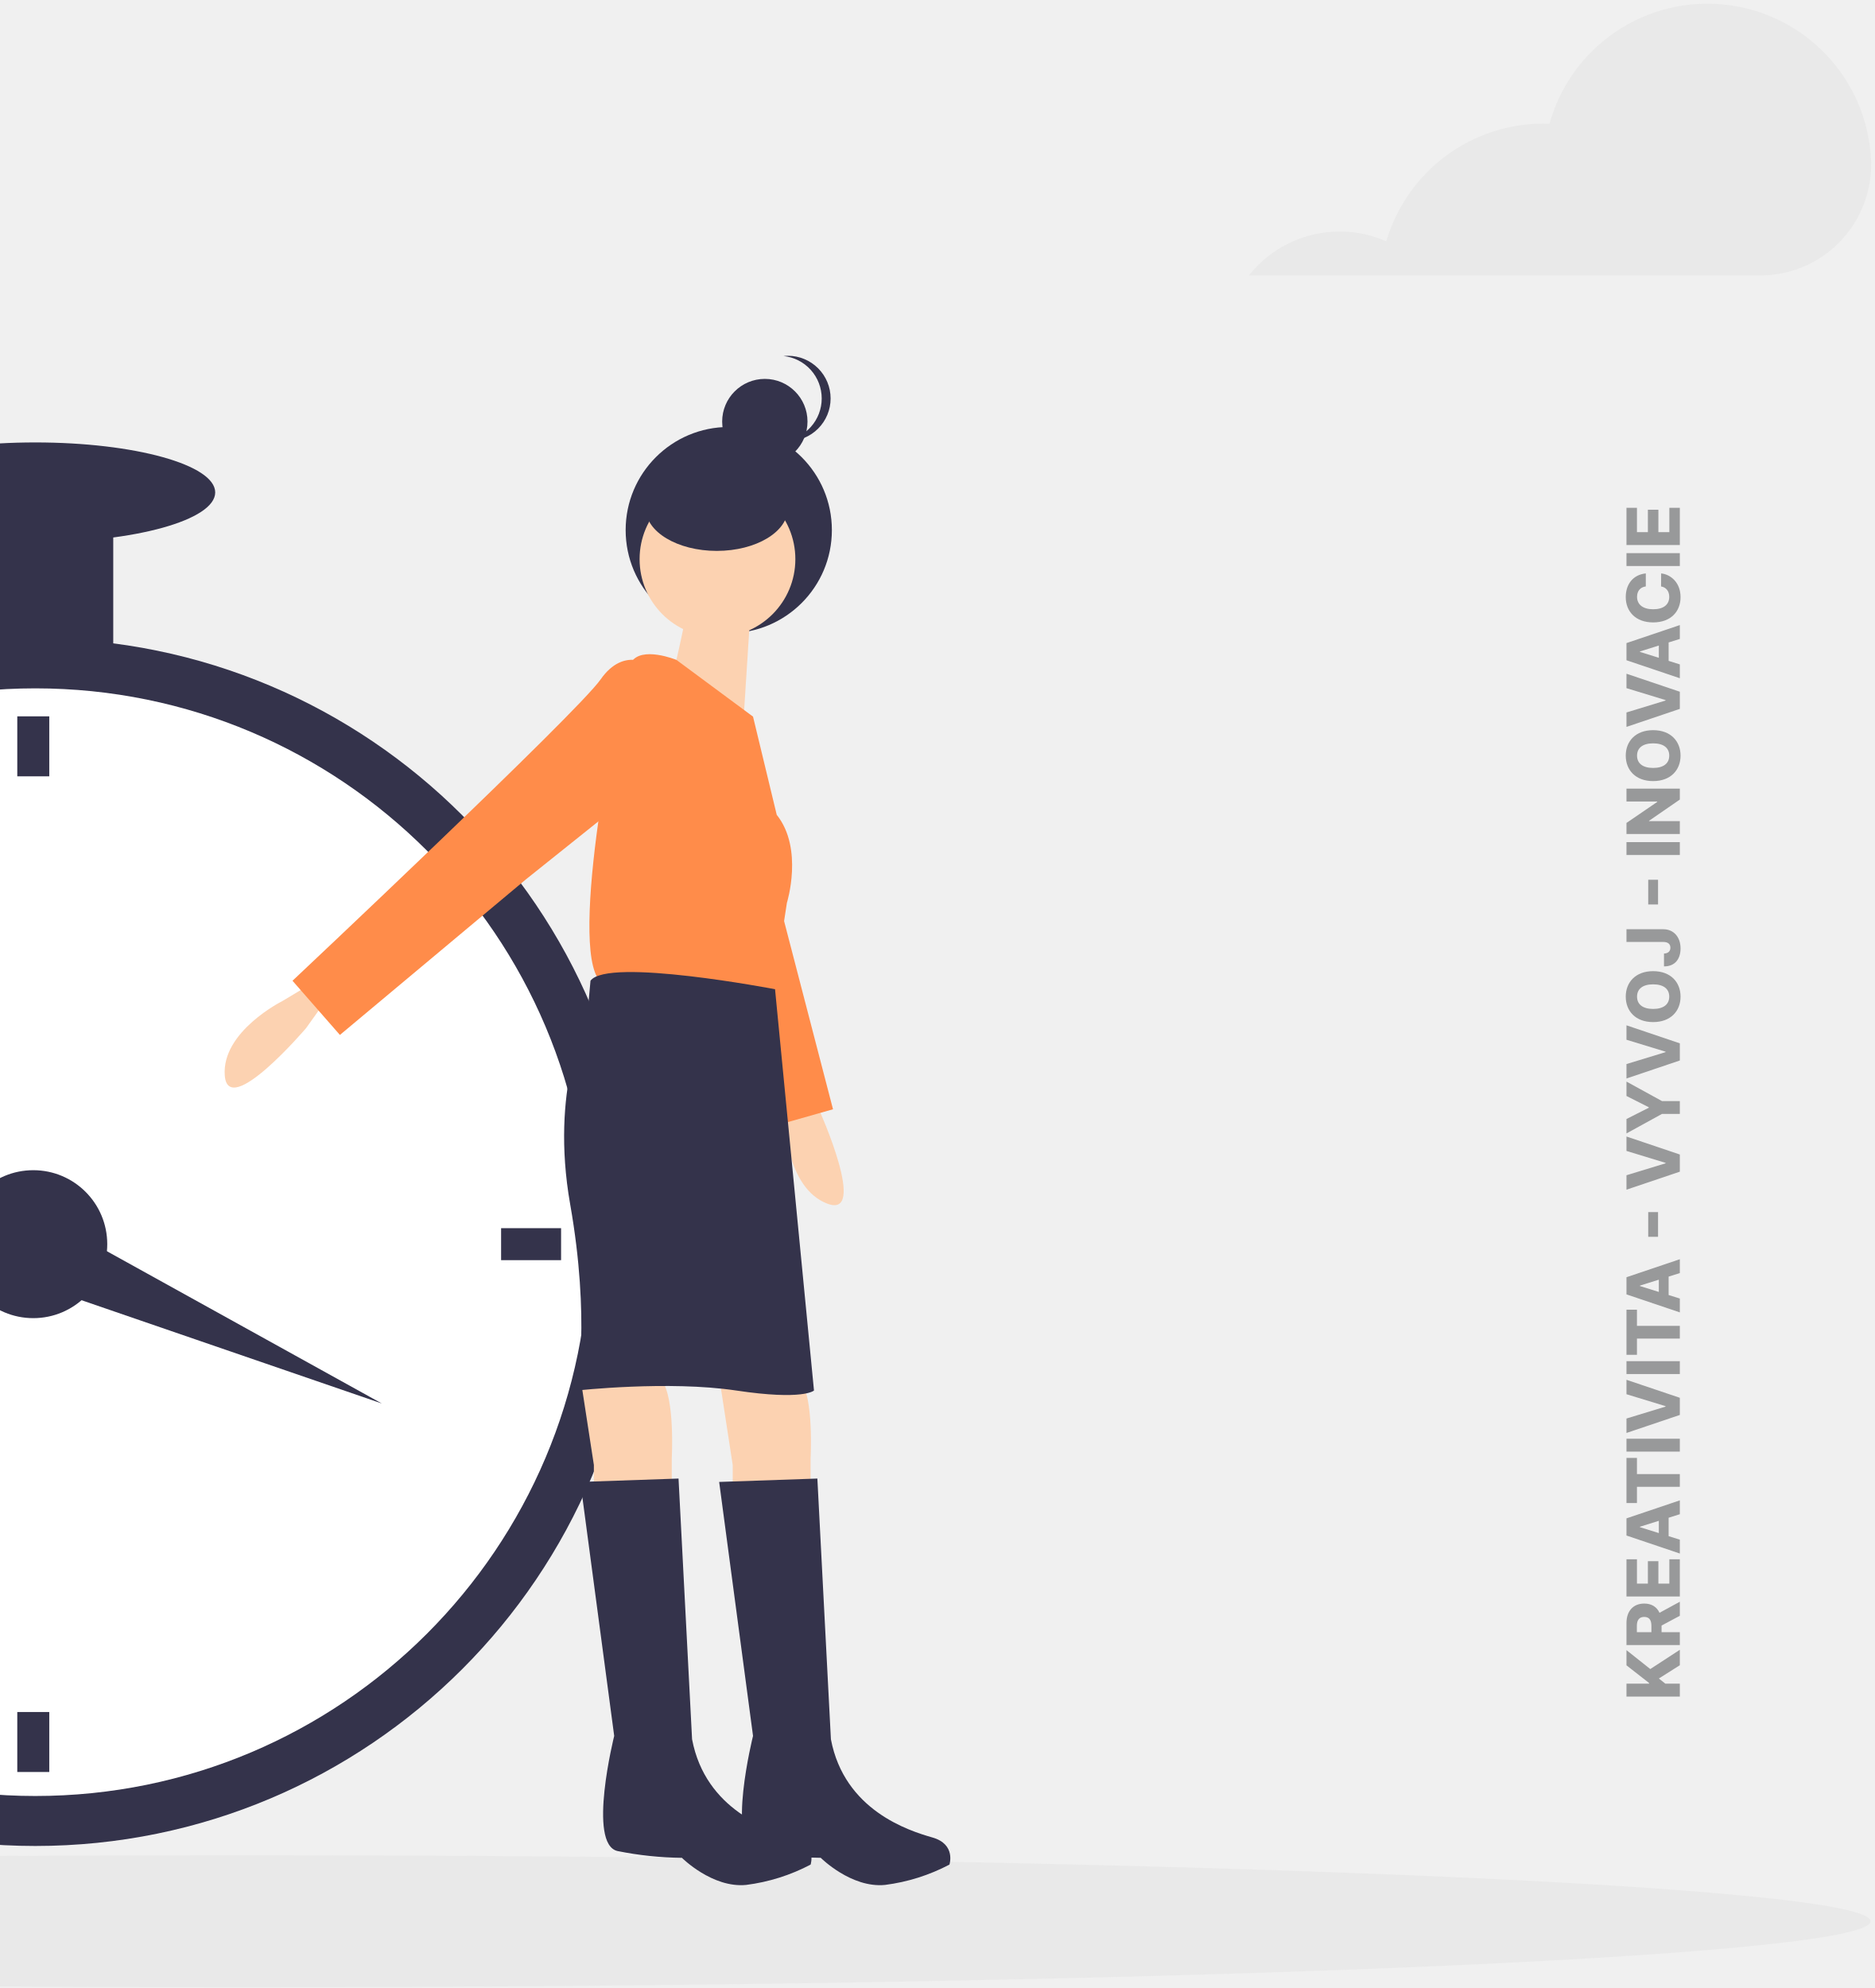
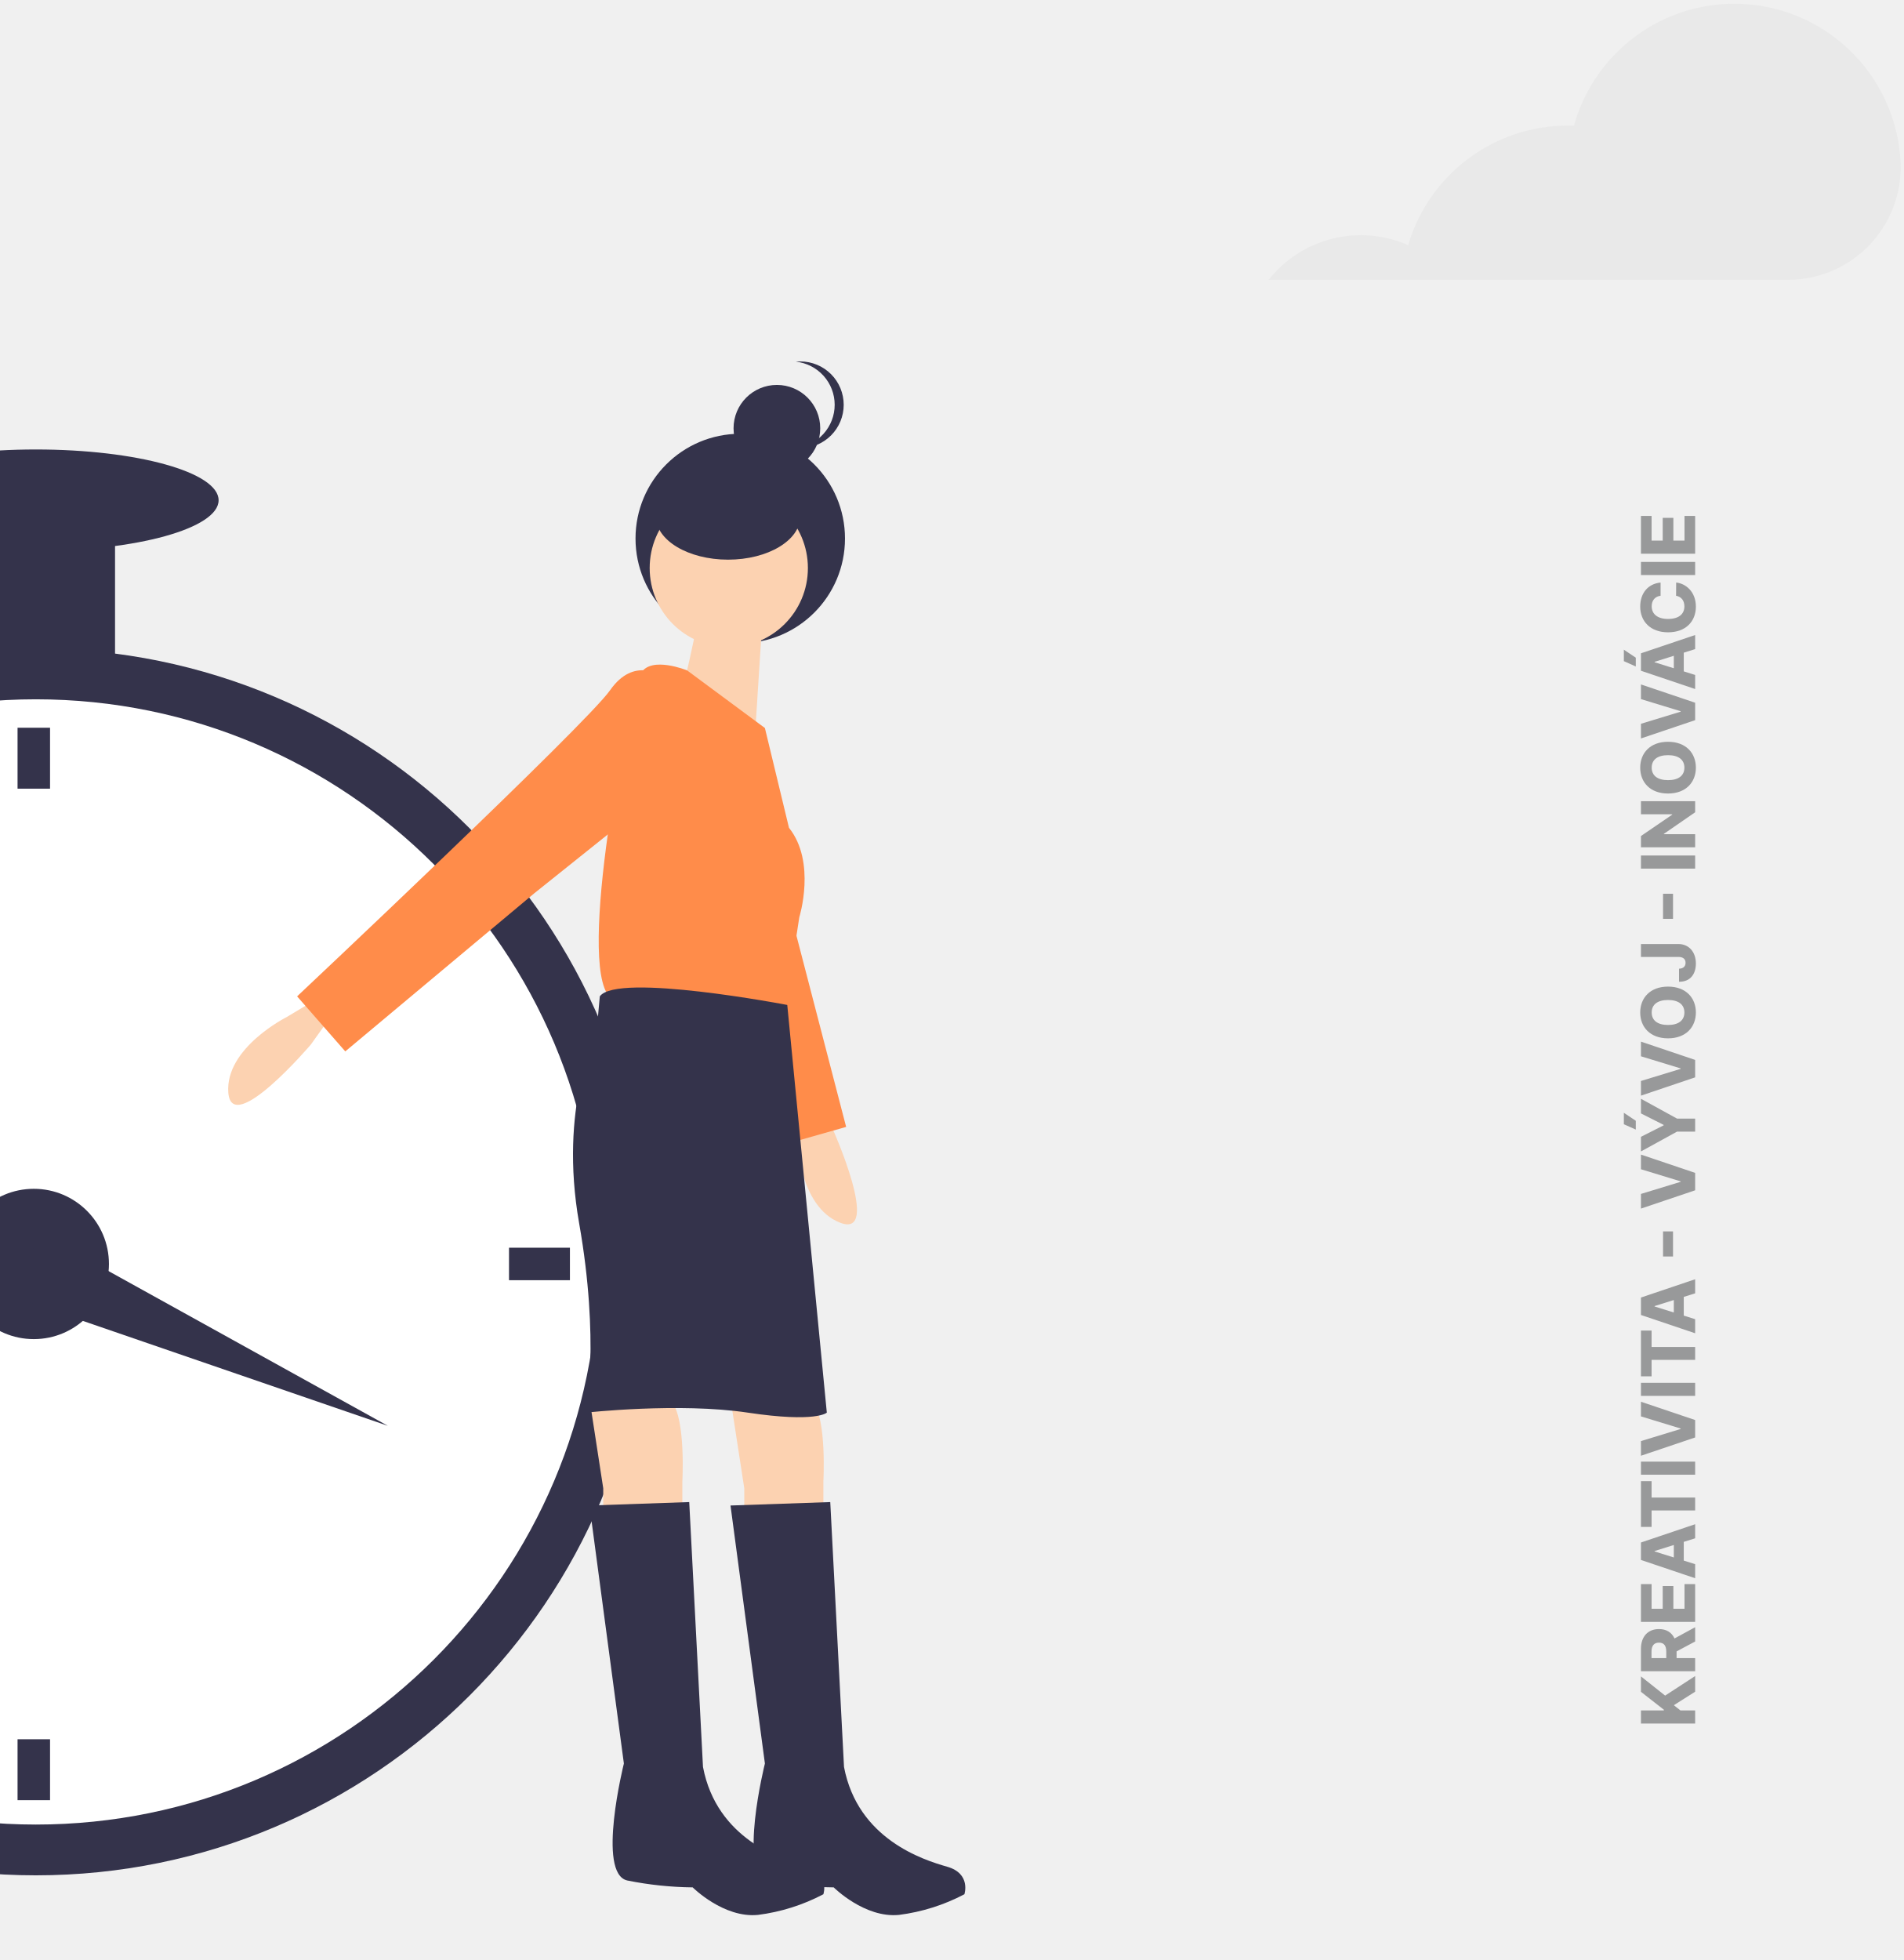
- <svg xmlns="http://www.w3.org/2000/svg" width="511" height="542" viewBox="0 0 511 542" fill="none">
-   <path d="M458 462.544V459.028H454.058L452.283 457.622L458 454V449.795L449.946 455.044L443.455 449.887V454.028L449.605 458.836V459.028H443.455V462.544H458ZM458 448.501V444.985H453.021V443.181L458 440.525V436.69L452.46 439.708C451.736 438.11 450.308 437.187 448.298 437.187C445.308 437.187 443.455 439.225 443.455 442.492L443.455 448.501H458ZM450.251 444.985H446.288L446.288 443.252C446.288 441.675 446.949 440.83 448.298 440.83C449.648 440.83 450.251 441.675 450.251 443.252V444.985ZM458 435.259V425.116H455.145V431.743H452.155V425.635H449.293V431.743H446.31V425.116H443.455V435.259H458ZM458 419.768L454.946 418.81V413.788L458 412.83V409.051L443.455 413.959V418.639L458 423.547V419.768ZM452.276 417.972L447.119 416.359V416.246L452.276 414.626V417.972ZM446.31 409.777V405.36H458V401.894H446.31V397.483H443.455V409.777H446.31ZM443.455 392.251V395.766H458V392.251H443.455ZM443.455 386.741V390.676L458 385.768V381.088L443.455 376.18V380.115L454.108 383.368V383.488L443.455 386.741ZM443.455 371.098V374.614H458V371.098H443.455ZM446.31 369.367V364.95H458V361.484H446.31V357.073H443.455V369.367H446.31ZM458 354.026L454.946 353.067V348.046L458 347.087V343.309L443.455 348.217V352.897L458 357.805V354.026ZM452.276 352.229L447.119 350.617V350.504L452.276 348.884V352.229ZM449.385 330.464V337.197H452.062V330.464H449.385ZM443.455 320.413V324.348L458 319.44V314.76L443.455 309.852V313.787L454.108 317.039V317.16L443.455 320.413ZM443.455 309.01L453.142 303.691H458V300.196H453.142L443.455 294.877V298.804L449.541 301.88V302.007L443.455 305.083V309.01ZM443.455 290.1L443.455 294.035L458 289.127V284.447L443.455 279.539V283.474L454.108 286.727V286.848L443.455 290.1ZM450.727 264.772C445.919 264.772 443.256 267.812 443.256 271.718C443.256 275.638 445.919 278.657 450.727 278.657C455.514 278.657 458.199 275.638 458.199 271.718C458.199 267.812 455.536 264.772 450.727 264.772ZM450.727 268.366C453.575 268.366 455.116 269.616 455.116 271.718C455.116 273.813 453.575 275.07 450.727 275.07C447.879 275.07 446.338 273.813 446.338 271.718C446.338 269.616 447.879 268.366 450.727 268.366ZM443.455 256.81H453.511C454.768 256.817 455.429 257.371 455.429 258.38C455.429 259.346 454.811 259.935 453.682 259.971V263.472C456.814 263.487 458.199 261.299 458.199 258.579C458.199 255.496 456.345 253.352 453.511 253.344H443.455V256.81ZM449.385 239.859V246.592H452.062V239.859H449.385ZM443.455 229.594V233.11H458V229.594H443.455ZM443.455 215.008V218.517H451.835V218.637L443.455 224.362V227.387H458V223.872H449.605V223.779L458 217.991V215.008H443.455ZM450.727 199.069C445.919 199.069 443.256 202.109 443.256 206.015C443.256 209.935 445.919 212.954 450.727 212.954C455.514 212.954 458.199 209.935 458.199 206.015C458.199 202.109 455.536 199.069 450.727 199.069ZM450.727 202.663C453.575 202.663 455.116 203.913 455.116 206.015C455.116 208.11 453.575 209.367 450.727 209.367C447.879 209.367 446.338 208.11 446.338 206.015C446.338 203.913 447.879 202.663 450.727 202.663ZM443.455 194.241V198.176L458 193.268V188.588L443.455 183.68V187.615L454.108 190.868V190.988L443.455 194.241ZM458 181.136L454.946 180.177V175.156L458 174.197V170.418L443.455 175.326V180.006L458 184.914V181.136ZM452.276 179.339L447.119 177.727V177.613L452.276 175.994V179.339ZM448.724 156.333C445.244 156.688 443.256 159.28 443.256 162.796C443.256 166.674 445.919 169.692 450.727 169.692C455.514 169.692 458.199 166.745 458.199 162.796C458.199 158.804 455.486 156.596 452.908 156.333L452.886 159.884C454.286 160.132 455.116 161.184 455.116 162.725C455.116 164.799 453.618 166.105 450.727 166.105C447.95 166.105 446.338 164.827 446.338 162.703C446.338 161.105 447.268 160.061 448.724 159.884V156.333ZM443.455 150.805V154.321H458V150.805H443.455ZM458 148.598V138.456H455.145V145.083H452.155V138.975H449.293V145.083H446.31V138.456H443.455V148.598H458Z" fill="#98999A" />
-   <path d="M66.003 541.802C311.219 541.802 510.006 533.743 510.006 523.802C510.006 513.861 311.219 505.802 66.003 505.802C-179.213 505.802 -378 513.861 -378 523.802C-378 533.743 -179.213 541.802 66.003 541.802Z" fill="#D3D3D3" fill-opacity="0.23" />
+ <svg xmlns="http://www.w3.org/2000/svg" width="511" height="526" viewBox="0 0 511 526" fill="none">
+   <path d="M455 462.544V459.028H451.058L449.283 457.622L455 454V449.795L446.946 455.044L440.455 449.887V454.028L446.605 458.836V459.028H440.455V462.544H455ZM455 448.501V444.985H450.021V443.181L455 440.525V436.69L449.46 439.708C448.736 438.11 447.308 437.187 445.298 437.187C442.308 437.187 440.455 439.225 440.455 442.492L440.455 448.501H455ZM447.251 444.985H443.288L443.288 443.252C443.288 441.675 443.949 440.83 445.298 440.83C446.648 440.83 447.251 441.675 447.251 443.252V444.985ZM455 435.259V425.116H452.145V431.743H449.155V425.635H446.293V431.743H443.31V425.116H440.455V435.259H455ZM455 419.768L451.946 418.81V413.788L455 412.83V409.051L440.455 413.959V418.639L455 423.547V419.768ZM449.276 417.972L444.119 416.359V416.246L449.276 414.626V417.972ZM443.31 409.777V405.36H455V401.894H443.31V397.483H440.455V409.777H443.31ZM440.455 392.251V395.766H455V392.251H440.455ZM440.455 386.741V390.676L455 385.768V381.088L440.455 376.18V380.115L451.108 383.368V383.488L440.455 386.741ZM440.455 371.098V374.614H455V371.098H440.455ZM443.31 369.367V364.95H455V361.484H443.31V357.073H440.455V369.367H443.31ZM455 354.026L451.946 353.067V348.046L455 347.087V343.309L440.455 348.217V352.897L455 357.805V354.026ZM449.276 352.229L444.119 350.617V350.504L449.276 348.884V352.229ZM446.385 330.464V337.197H449.062V330.464H446.385ZM440.455 320.413V324.348L455 319.44V314.76L440.455 309.852V313.787L451.108 317.039V317.16L440.455 320.413ZM440.455 309.01L450.142 303.691H455V300.196H450.142L440.455 294.877V298.804L446.541 301.88V302.007L440.455 305.083V309.01ZM439.07 303.144V300.779L435.866 298.634V301.709L439.07 303.144ZM440.455 290.1L440.455 294.035L455 289.127V284.447L440.455 279.539V283.474L451.108 286.727V286.848L440.455 290.1ZM447.727 264.772C442.919 264.772 440.256 267.812 440.256 271.718C440.256 275.638 442.919 278.657 447.727 278.657C452.514 278.657 455.199 275.638 455.199 271.718C455.199 267.812 452.536 264.772 447.727 264.772ZM447.727 268.366C450.575 268.366 452.116 269.616 452.116 271.718C452.116 273.813 450.575 275.07 447.727 275.07C444.879 275.07 443.338 273.813 443.338 271.718C443.338 269.616 444.879 268.366 447.727 268.366ZM440.455 256.81H450.511C451.768 256.817 452.429 257.371 452.429 258.38C452.429 259.346 451.811 259.935 450.682 259.971V263.472C453.814 263.487 455.199 261.299 455.199 258.579C455.199 255.496 453.345 253.352 450.511 253.344H440.455V256.81ZM446.385 239.859V246.592H449.062V239.859H446.385ZM440.455 229.594V233.11H455V229.594H440.455ZM440.455 215.008V218.517H448.835V218.637L440.455 224.362V227.387H455V223.872H446.605V223.779L455 217.991V215.008H440.455ZM447.727 199.069C442.919 199.069 440.256 202.109 440.256 206.015C440.256 209.935 442.919 212.954 447.727 212.954C452.514 212.954 455.199 209.935 455.199 206.015C455.199 202.109 452.536 199.069 447.727 199.069ZM447.727 202.663C450.575 202.663 452.116 203.913 452.116 206.015C452.116 208.11 450.575 209.367 447.727 209.367C444.879 209.367 443.338 208.11 443.338 206.015C443.338 203.913 444.879 202.663 447.727 202.663ZM440.455 194.241V198.176L455 193.268V188.588L440.455 183.68V187.615L451.108 190.868V190.988L440.455 194.241ZM455 181.136L451.946 180.177V175.156L455 174.197V170.418L440.455 175.326V180.006L455 184.914V181.136ZM449.276 179.339L444.119 177.727V177.613L449.276 175.994V179.339ZM439.07 178.863V176.498L435.866 174.353V177.428L439.07 178.863ZM445.724 156.333C442.244 156.688 440.256 159.28 440.256 162.796C440.256 166.674 442.919 169.692 447.727 169.692C452.514 169.692 455.199 166.745 455.199 162.796C455.199 158.804 452.486 156.596 449.908 156.333L449.886 159.884C451.286 160.132 452.116 161.184 452.116 162.725C452.116 164.799 450.618 166.105 447.727 166.105C444.95 166.105 443.338 164.827 443.338 162.703C443.338 161.105 444.268 160.061 445.724 159.884V156.333ZM440.455 150.805V154.321H455V150.805H440.455ZM455 148.598V138.456H452.145V145.083H449.155V138.975H446.293V145.083H443.31V138.456H440.455V148.598H455Z" fill="#98999A" />
  <path d="M9.618 503.278C100.533 503.278 174.235 429.576 174.235 338.66C174.235 247.744 100.533 174.043 9.618 174.043C-81.298 174.043 -155 247.744 -155 338.66C-155 429.576 -81.298 503.278 9.618 503.278Z" fill="#34334B" />
  <path d="M9.618 489.651C93.007 489.651 160.608 422.05 160.608 338.66C160.608 255.271 93.007 187.67 9.618 187.67C-73.772 187.67 -141.373 255.271 -141.373 338.66C-141.373 422.05 -73.772 489.651 9.618 489.651Z" fill="white" />
  <path d="M9.073 359.374C20.211 359.374 29.241 350.344 29.241 339.205C29.241 328.067 20.211 319.037 9.073 319.037C-2.066 319.037 -11.096 328.067 -11.096 339.205C-11.096 350.344 -2.066 359.374 9.073 359.374Z" fill="#34334B" />
  <path d="M13.433 195.301H4.712V211.654H13.433V195.301Z" fill="#34334B" />
  <path d="M13.433 466.757H4.712V483.11H13.433V466.757Z" fill="#34334B" />
  <path d="M152.977 343.566V334.845H136.624V343.566H152.977Z" fill="#34334B" />
  <path d="M3.259 347.961L10.712 330.918L104.105 382.642L3.259 347.961Z" fill="#34334B" />
  <path d="M30.876 134.251H-11.641V183.309H30.876V134.251Z" fill="#34334B" />
  <path d="M9.618 147.878C36.712 147.878 58.676 141.777 58.676 134.251C58.676 126.725 36.712 120.624 9.618 120.624C-17.477 120.624 -39.441 126.725 -39.441 134.251C-39.441 141.777 -17.477 147.878 9.618 147.878Z" fill="#34334B" />
  <path d="M88.059 273.852L83.443 280.315C83.443 280.315 62.209 305.242 61.285 293.24C60.362 281.238 76.981 272.929 76.981 272.929L86.213 267.389L88.059 273.852Z" fill="#FCD2B1" />
  <path d="M219.479 295.656L223.344 302.594C223.344 302.594 236.786 332.454 225.544 328.152C214.301 323.85 213.903 305.274 213.903 305.274L212.848 294.559L219.479 295.656Z" fill="#FCD2B1" />
  <path d="M198.695 172.634C214.221 172.634 226.808 160.048 226.808 144.522C226.808 128.996 214.221 116.409 198.695 116.409C183.169 116.409 170.583 128.996 170.583 144.522C170.583 160.048 183.169 172.634 198.695 172.634Z" fill="#34334B" />
  <path d="M196.079 375.409L199.772 399.413V406.799H221.006V397.567C221.006 397.567 221.93 380.948 218.237 376.332C214.544 371.716 196.079 375.409 196.079 375.409Z" fill="#FCD2B1" />
  <path d="M158.226 375.409L161.919 399.413V406.799H183.154V397.567C183.154 397.567 184.077 380.948 180.384 376.332C176.691 371.716 158.226 375.409 158.226 375.409Z" fill="#FCD2B1" />
  <path d="M172.515 182.592C172.515 182.592 164.348 186.897 169.926 196.689C175.505 206.481 208.235 307.786 208.235 307.786L227.118 302.426L210.465 238.358L200.93 198.09L172.515 182.592Z" fill="#FF8C4A" />
  <path d="M195.617 173.68C207.345 173.68 216.852 164.173 216.852 152.445C216.852 140.718 207.345 131.211 195.617 131.211C183.89 131.211 174.383 140.718 174.383 152.445C174.383 164.173 183.89 173.68 195.617 173.68Z" fill="#FCD2B1" />
  <path d="M205.312 155.677L202.542 199.069L183.154 185.221C183.154 185.221 189.616 159.37 187.77 157.523L205.312 155.677Z" fill="#FCD2B1" />
  <path d="M205.311 195.376L184.425 179.91C184.425 179.91 174.844 175.988 172.075 180.604C169.305 185.221 155.456 253.541 162.842 266.466C162.842 266.466 202.542 274.775 210.851 270.159L214.544 246.155C214.544 246.155 219.16 231.383 211.774 222.15L205.311 195.376Z" fill="#FF8C4A" />
  <path d="M177.614 181.528C177.614 181.528 170.228 175.988 163.765 185.221C157.303 194.453 79.75 267.389 79.75 267.389L92.676 282.161L143.454 239.692L175.768 213.841L177.614 181.528Z" fill="#FF8C4A" />
  <path d="M211.313 269.697C211.313 269.697 165.612 260.927 160.996 267.389L160.073 277.545C160.073 277.545 149.917 296.933 155.456 328.323C160.996 359.714 157.303 379.102 157.303 379.102C157.303 379.102 182.231 376.332 200.695 379.102C219.16 381.871 221.93 379.102 221.93 379.102L211.313 269.697Z" fill="#34334B" />
  <path d="M222.853 403.106L196.079 404.029L205.311 473.273C205.311 473.273 197.925 502.816 206.234 504.663C212.011 505.829 217.884 506.447 223.776 506.509C223.776 506.509 232.085 514.818 241.318 513.895C247.449 513.112 253.39 511.236 258.859 508.356C258.859 508.356 260.706 502.816 254.243 500.97C247.78 499.123 230.239 493.584 226.546 474.196L222.853 403.106Z" fill="#34334B" />
  <path d="M185 403.106L158.226 404.029L167.459 473.273C167.459 473.273 160.073 502.816 168.382 504.663C174.158 505.829 180.031 506.447 185.923 506.509C185.923 506.509 194.233 514.818 203.465 513.895C209.596 513.112 215.538 511.236 221.007 508.356C221.007 508.356 222.853 502.816 216.39 500.97C209.928 499.123 192.386 493.584 188.693 474.196L185 403.106Z" fill="#34334B" />
  <path d="M208.529 126.566C214.954 126.566 220.162 121.358 220.162 114.934C220.162 108.509 214.954 103.301 208.529 103.301C202.105 103.301 196.897 108.509 196.897 114.934C196.897 121.358 202.105 126.566 208.529 126.566Z" fill="#34334B" />
  <path d="M224.04 108.633C224.039 105.757 222.974 102.984 221.05 100.847C219.126 98.711 216.478 97.363 213.619 97.063C214.021 97.021 214.426 97 214.83 97C217.916 97 220.874 98.226 223.056 100.407C225.237 102.589 226.463 105.547 226.463 108.633C226.463 111.718 225.237 114.677 223.056 116.858C220.874 119.04 217.916 120.265 214.83 120.265C214.426 120.265 214.021 120.244 213.619 120.202C216.478 119.903 219.126 118.554 221.05 116.418C222.974 114.281 224.039 111.508 224.04 108.633Z" fill="#34334B" />
  <path d="M195.425 150.194C206.133 150.194 214.813 144.986 214.813 138.561C214.813 132.137 206.133 126.928 195.425 126.928C184.718 126.928 176.037 132.137 176.037 138.561C176.037 144.986 184.718 150.194 195.425 150.194Z" fill="#34334B" />
  <path d="M510.12 43.151C509.522 32.58 505.189 22.565 497.894 14.891C490.598 7.218 480.815 2.384 470.288 1.253C459.76 0.122 449.173 2.766 440.414 8.715C431.655 14.663 425.293 23.529 422.463 33.732C421.922 33.712 421.381 33.691 420.835 33.691C411.183 33.693 401.79 36.819 394.063 42.604C386.336 48.388 380.69 56.519 377.968 65.78C371.572 62.969 364.425 62.36 357.645 64.046C350.866 65.732 344.837 69.62 340.503 75.099H479.865C483.931 75.11 487.957 74.301 491.703 72.72C495.448 71.139 498.837 68.819 501.664 65.897C504.492 62.976 506.701 59.514 508.159 55.719C509.618 51.924 510.295 47.873 510.151 43.81C510.142 43.591 510.132 43.371 510.12 43.151Z" fill="#D3D3D3" fill-opacity="0.23" />
</svg>
